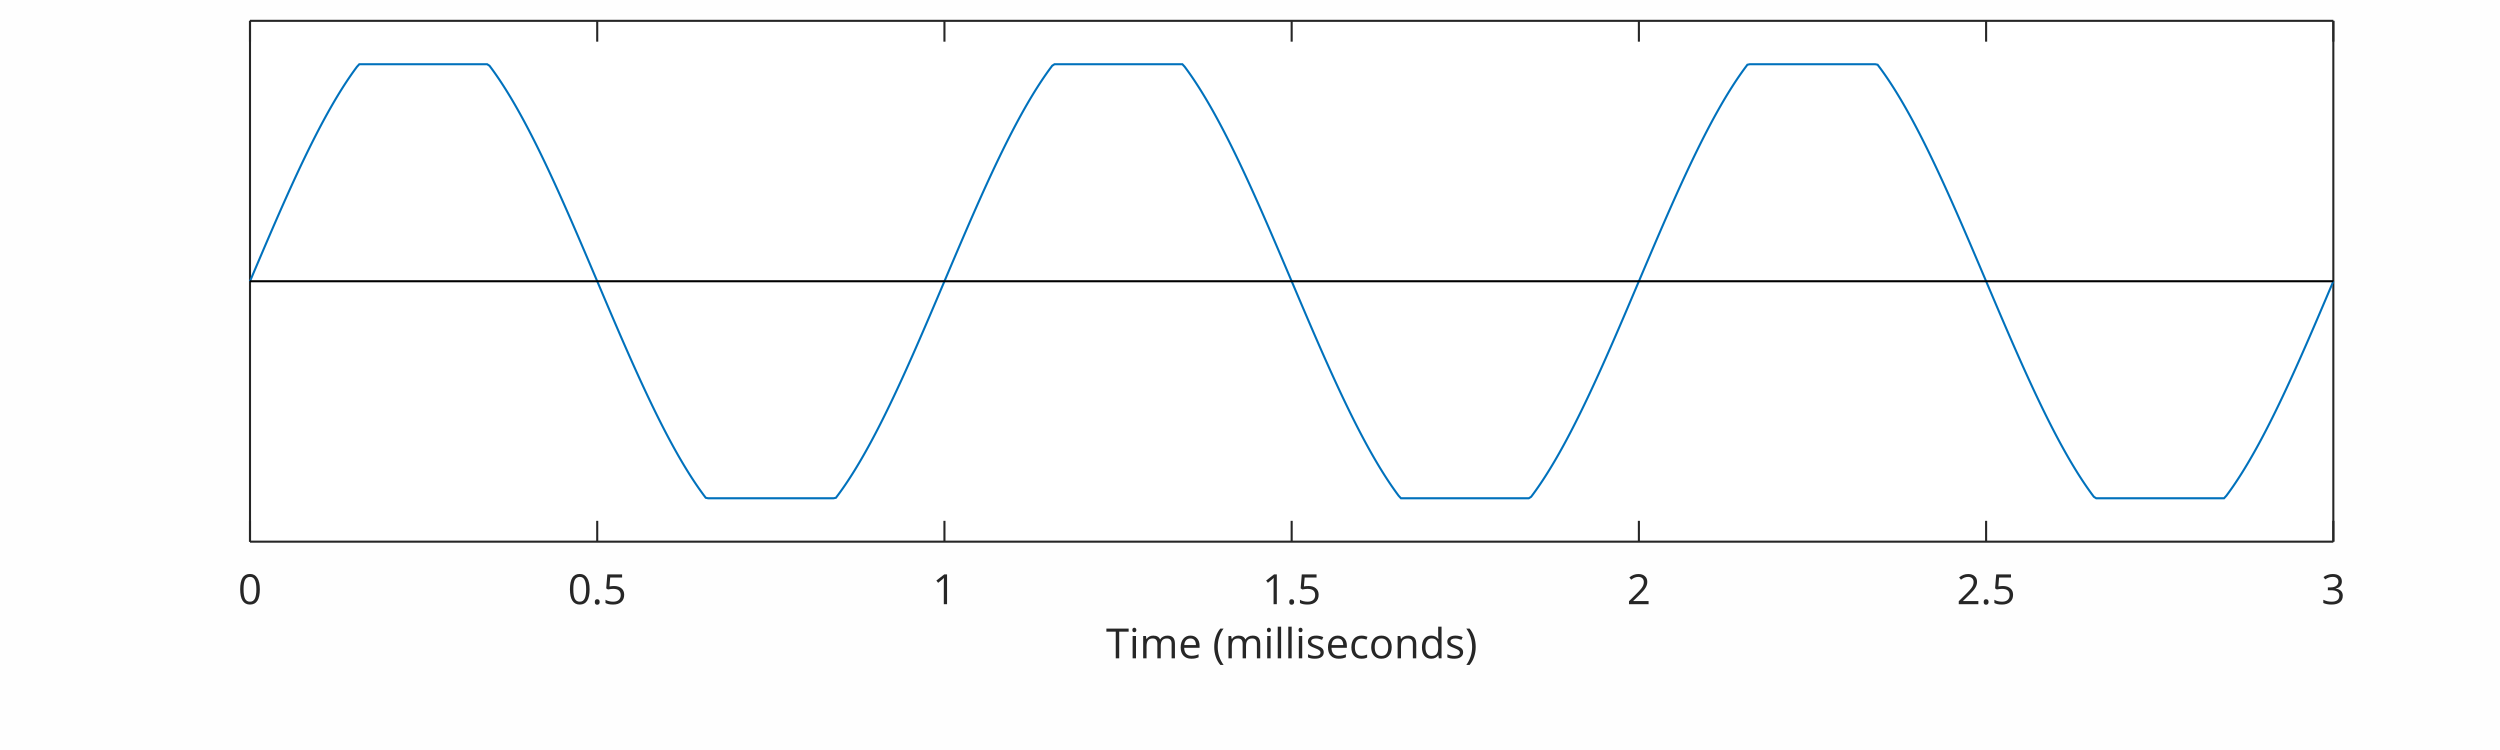
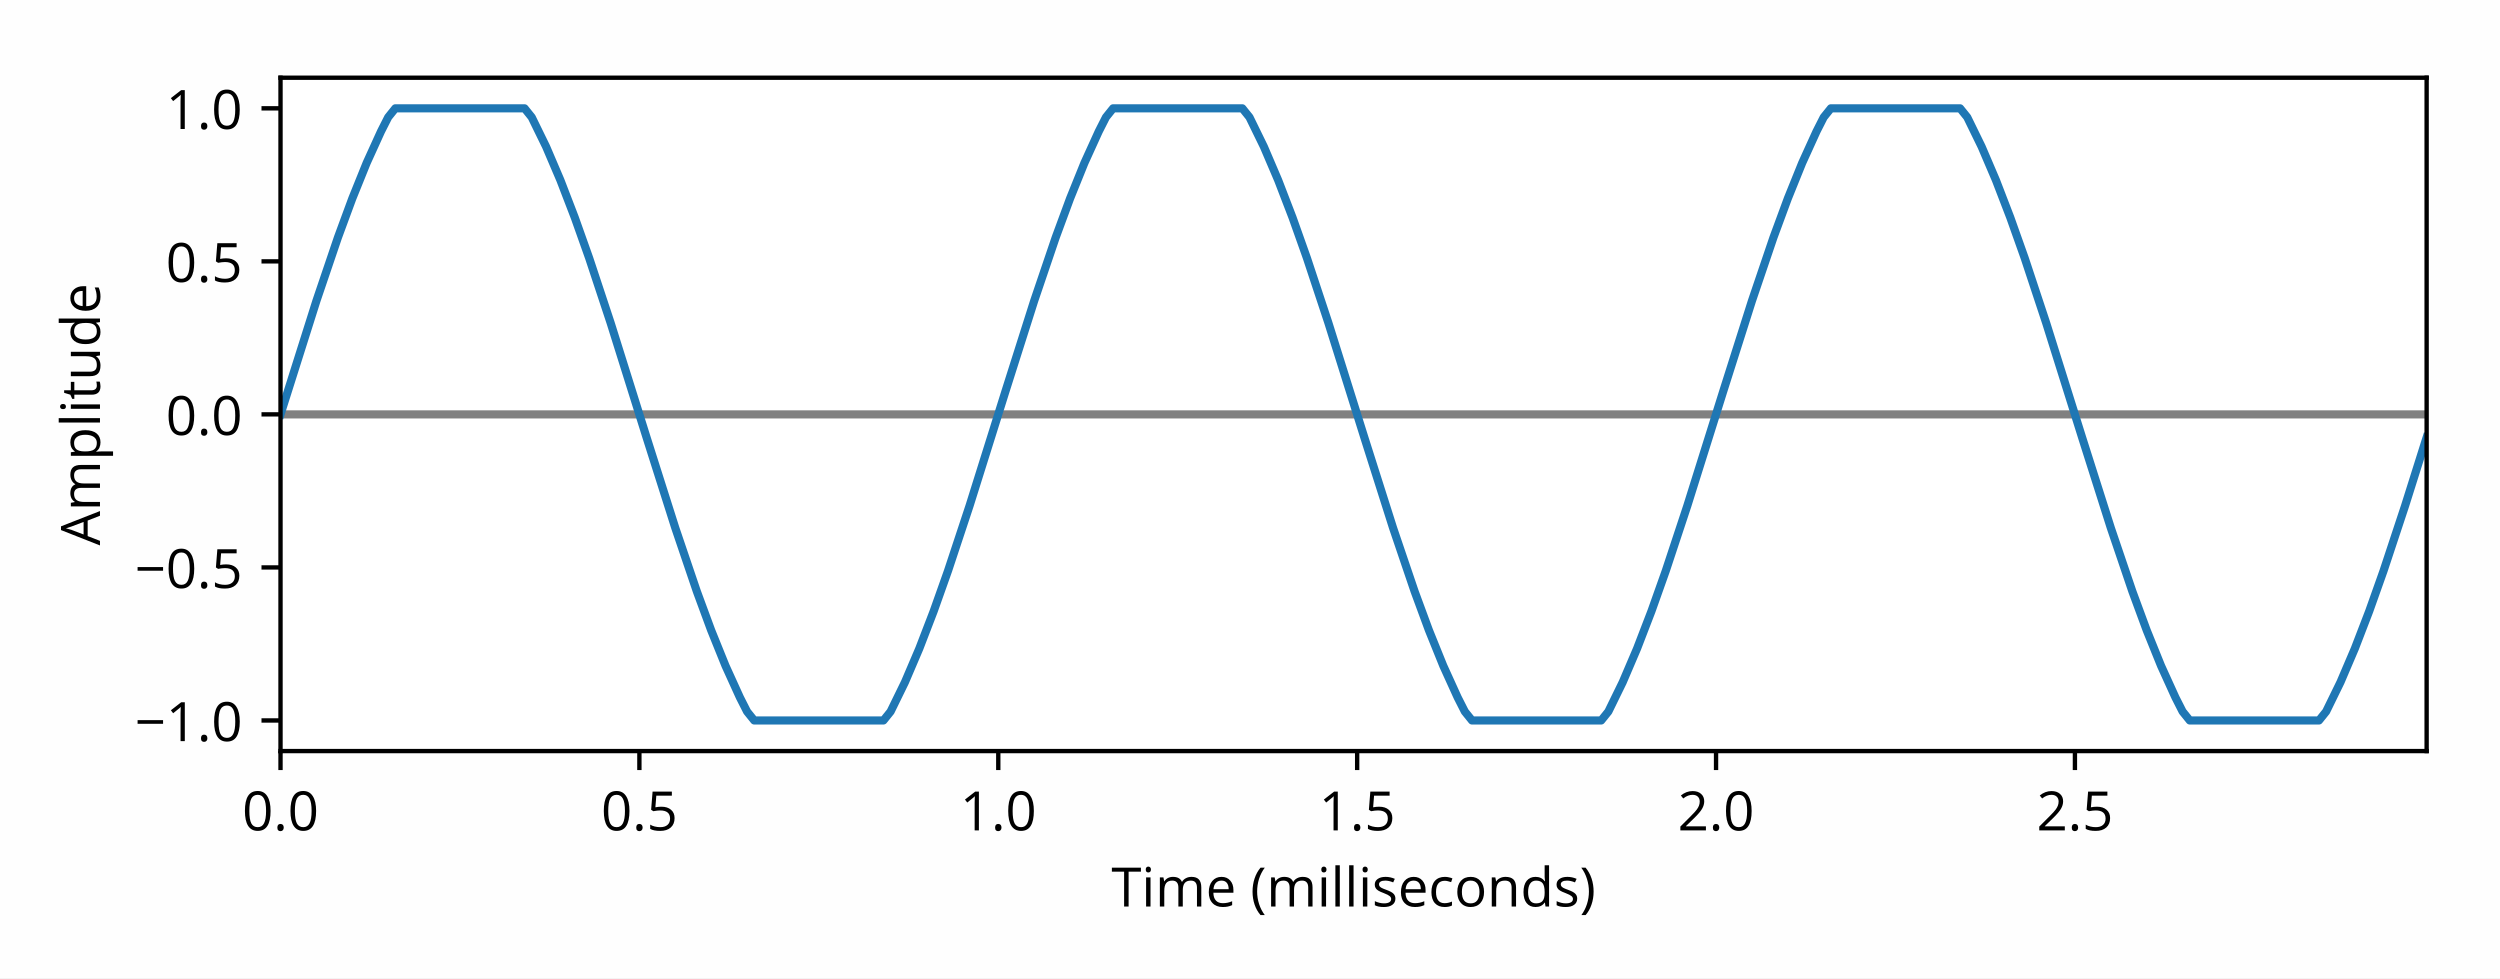
- <svg xmlns="http://www.w3.org/2000/svg" width="600px" height="180px" viewBox="0 0 600 180">
+ <svg xmlns="http://www.w3.org/2000/svg" xmlns:xlink="http://www.w3.org/1999/xlink" height="180pt" version="1.1" viewBox="0 0 460 180" width="460pt">
  <defs>
- </defs>
-   <polygon fill="#ffffff" points="0,0 600,0 600,180 0,180" />
-   <g>
-     <polygon fill="#fefefe" points="0,180 600,180 600,0 0,0" shape-rendering="crispEdges" />
-     <clipPath id="cp00600180">
-       <polygon points="0,180 600,180 600,0 0,0" />
+     <style type="text/css">
+ *{stroke-linecap:butt;stroke-linejoin:round;}
+   </style>
+   </defs>
+   <g id="figure_1">
+     <g id="patch_1">
+       <path d="M 0 180  L 460.8 180  L 460.8 0  L 0 0  z " style="fill:#fefefe;" />
+     </g>
+     <g id="axes_1">
+       <g id="patch_2">
+         <path d="M 51.614 138.197  L 446.5 138.197  L 446.5 14.3  L 51.614 14.3  z " style="fill:#ffffff;" />
+       </g>
+       <g id="line2d_1">
+         <path clip-path="url(#p582c5c566b)" d="M 51.614 76.248  L 446.5 76.248  " style="fill:none;stroke:#808080;stroke-linecap:square;stroke-width:1.5;" />
+       </g>
+       <g id="matplotlib.axis_1">
+         <g id="xtick_1">
+           <g id="line2d_2">
+             <defs>
+               <path d="M 0 0  L 0 3.5  " id="m46383f697b" style="stroke:#000000;stroke-width:0.8;" />
+             </defs>
+             <g>
+               <use style="stroke:#000000;stroke-width:0.8;" x="51.614" xlink:href="#m46383f697b" y="138.197" />
+             </g>
+           </g>
+           <g id="text_1">
+             <text style="font-family:Open Sans;font-size:10px;font-style:normal;font-weight:400;text-anchor:middle;" transform="rotate(-0, 51.61406, 152.7953)" x="51.614" y="152.795">0.0</text>
+           </g>
+         </g>
+         <g id="xtick_2">
+           <g id="line2d_3">
+             <g>
+               <use style="stroke:#000000;stroke-width:0.8;" x="117.648" xlink:href="#m46383f697b" y="138.197" />
+             </g>
+           </g>
+           <g id="text_2">
+             <text style="font-family:Open Sans;font-size:10px;font-style:normal;font-weight:400;text-anchor:middle;" transform="rotate(-0, 117.6485, 152.7953)" x="117.648" y="152.795">0.5</text>
+           </g>
+         </g>
+         <g id="xtick_3">
+           <g id="line2d_4">
+             <g>
+               <use style="stroke:#000000;stroke-width:0.8;" x="183.683" xlink:href="#m46383f697b" y="138.197" />
+             </g>
+           </g>
+           <g id="text_3">
+             <text style="font-family:Open Sans;font-size:10px;font-style:normal;font-weight:400;text-anchor:middle;" transform="rotate(-0, 183.6829, 152.7953)" x="183.683" y="152.795">1.0</text>
+           </g>
+         </g>
+         <g id="xtick_4">
+           <g id="line2d_5">
+             <g>
+               <use style="stroke:#000000;stroke-width:0.8;" x="249.717" xlink:href="#m46383f697b" y="138.197" />
+             </g>
+           </g>
+           <g id="text_4">
+             <text style="font-family:Open Sans;font-size:10px;font-style:normal;font-weight:400;text-anchor:middle;" transform="rotate(-0, 249.7174, 152.7953)" x="249.717" y="152.795">1.5</text>
+           </g>
+         </g>
+         <g id="xtick_5">
+           <g id="line2d_6">
+             <g>
+               <use style="stroke:#000000;stroke-width:0.8;" x="315.752" xlink:href="#m46383f697b" y="138.197" />
+             </g>
+           </g>
+           <g id="text_5">
+             <text style="font-family:Open Sans;font-size:10px;font-style:normal;font-weight:400;text-anchor:middle;" transform="rotate(-0, 315.7518, 152.7953)" x="315.752" y="152.795">2.0</text>
+           </g>
+         </g>
+         <g id="xtick_6">
+           <g id="line2d_7">
+             <g>
+               <use style="stroke:#000000;stroke-width:0.8;" x="381.786" xlink:href="#m46383f697b" y="138.197" />
+             </g>
+           </g>
+           <g id="text_6">
+             <text style="font-family:Open Sans;font-size:10px;font-style:normal;font-weight:400;text-anchor:middle;" transform="rotate(-0, 381.7863, 152.7953)" x="381.786" y="152.795">2.5</text>
+           </g>
+         </g>
+         <g id="text_7">
+           <text style="font-family:Open Sans;font-size:10px;font-style:normal;font-weight:400;text-anchor:middle;" transform="rotate(-0, 249.057, 166.7969)" x="249.057" y="166.797">Time (milliseconds)</text>
+         </g>
+       </g>
+       <g id="matplotlib.axis_2">
+         <g id="ytick_1">
+           <g id="line2d_8">
+             <defs>
+               <path d="M 0 0  L -3.5 0  " id="m568ee009f4" style="stroke:#000000;stroke-width:0.8;" />
+             </defs>
+             <g>
+               <use style="stroke:#000000;stroke-width:0.8;" x="51.614" xlink:href="#m568ee009f4" y="132.565" />
+             </g>
+           </g>
+           <g id="text_8">
+             <text style="font-family:Open Sans;font-size:10px;font-style:normal;font-weight:400;text-anchor:end;" transform="rotate(-0, 44.61406, 136.3644)" x="44.614" y="136.364">−1.0</text>
+           </g>
+         </g>
+         <g id="ytick_2">
+           <g id="line2d_9">
+             <g>
+               <use style="stroke:#000000;stroke-width:0.8;" x="51.614" xlink:href="#m568ee009f4" y="104.407" />
+             </g>
+           </g>
+           <g id="text_9">
+             <text style="font-family:Open Sans;font-size:10px;font-style:normal;font-weight:400;text-anchor:end;" transform="rotate(-0, 44.61406, 108.206)" x="44.614" y="108.206">−0.5</text>
+           </g>
+         </g>
+         <g id="ytick_3">
+           <g id="line2d_10">
+             <g>
+               <use style="stroke:#000000;stroke-width:0.8;" x="51.614" xlink:href="#m568ee009f4" y="76.248" />
+             </g>
+           </g>
+           <g id="text_10">
+             <text style="font-family:Open Sans;font-size:10px;font-style:normal;font-weight:400;text-anchor:end;" transform="rotate(-0, 44.61406, 80.04766)" x="44.614" y="80.048">0.0</text>
+           </g>
+         </g>
+         <g id="ytick_4">
+           <g id="line2d_11">
+             <g>
+               <use style="stroke:#000000;stroke-width:0.8;" x="51.614" xlink:href="#m568ee009f4" y="48.09" />
+             </g>
+           </g>
+           <g id="text_11">
+             <text style="font-family:Open Sans;font-size:10px;font-style:normal;font-weight:400;text-anchor:end;" transform="rotate(-0, 44.61406, 51.88928)" x="44.614" y="51.889">0.5</text>
+           </g>
+         </g>
+         <g id="ytick_5">
+           <g id="line2d_12">
+             <g>
+               <use style="stroke:#000000;stroke-width:0.8;" x="51.614" xlink:href="#m568ee009f4" y="19.932" />
+             </g>
+           </g>
+           <g id="text_12">
+             <text style="font-family:Open Sans;font-size:10px;font-style:normal;font-weight:400;text-anchor:end;" transform="rotate(-0, 44.61406, 23.7309)" x="44.614" y="23.731">1.0</text>
+           </g>
+         </g>
+         <g id="text_13">
+           <text style="font-family:Open Sans;font-size:10px;font-style:normal;font-weight:400;text-anchor:middle;" transform="rotate(-90, 18.39844, 76.24844)" x="18.398" y="76.248">Amplitude</text>
+         </g>
+       </g>
+       <g id="line2d_13">
+         <path clip-path="url(#p582c5c566b)" d="M 51.614 76.248  L 58.218 55.365  L 62.18 43.691  L 64.821 36.526  L 67.462 29.987  L 70.104 24.177  L 71.424 21.575  L 72.745 19.932  L 96.517 19.932  L 97.838 21.575  L 100.48 26.985  L 103.121 33.171  L 105.762 40.037  L 108.404 47.474  L 112.366 59.442  L 118.969 80.492  L 124.252 97.132  L 128.214 108.805  L 130.855 115.971  L 133.497 122.51  L 136.138 128.32  L 137.459 130.922  L 138.78 132.565  L 162.552 132.565  L 163.873 130.922  L 166.514 125.512  L 169.155 119.326  L 171.797 112.46  L 174.438 105.023  L 178.4 93.055  L 185.004 72.005  L 190.286 55.365  L 194.248 43.691  L 196.89 36.526  L 199.531 29.987  L 202.173 24.177  L 203.493 21.575  L 204.814 19.932  L 228.586 19.932  L 229.907 21.575  L 232.548 26.985  L 235.19 33.171  L 237.831 40.037  L 240.473 47.474  L 244.435 59.442  L 251.038 80.492  L 256.321 97.132  L 260.283 108.805  L 262.924 115.971  L 265.566 122.51  L 268.207 128.32  L 269.528 130.922  L 270.848 132.565  L 294.621 132.565  L 295.941 130.922  L 298.583 125.512  L 301.224 119.326  L 303.866 112.46  L 306.507 105.023  L 310.469 93.055  L 317.073 72.005  L 322.355 55.365  L 326.317 43.691  L 328.959 36.526  L 331.6 29.987  L 334.241 24.177  L 335.562 21.575  L 336.883 19.932  L 360.655 19.932  L 361.976 21.575  L 364.617 26.985  L 367.259 33.171  L 369.9 40.037  L 372.541 47.474  L 376.503 59.442  L 383.107 80.492  L 388.39 97.132  L 392.352 108.805  L 394.993 115.971  L 397.635 122.51  L 400.276 128.32  L 401.597 130.922  L 402.917 132.565  L 426.69 132.565  L 428.01 130.922  L 430.652 125.512  L 433.293 119.326  L 435.934 112.46  L 438.576 105.023  L 442.538 93.055  L 446.5 80.492  L 446.5 80.492  " style="fill:none;stroke:#1f77b4;stroke-linecap:square;stroke-width:1.5;" />
+       </g>
+       <g id="patch_3">
+         <path d="M 51.614 138.197  L 51.614 14.3  " style="fill:none;stroke:#000000;stroke-linecap:square;stroke-linejoin:miter;stroke-width:0.8;" />
+       </g>
+       <g id="patch_4">
+         <path d="M 446.5 138.197  L 446.5 14.3  " style="fill:none;stroke:#000000;stroke-linecap:square;stroke-linejoin:miter;stroke-width:0.8;" />
+       </g>
+       <g id="patch_5">
+         <path d="M 51.614 138.197  L 446.5 138.197  " style="fill:none;stroke:#000000;stroke-linecap:square;stroke-linejoin:miter;stroke-width:0.8;" />
+       </g>
+       <g id="patch_6">
+         <path d="M 51.614 14.3  L 446.5 14.3  " style="fill:none;stroke:#000000;stroke-linecap:square;stroke-linejoin:miter;stroke-width:0.8;" />
+       </g>
+     </g>
+   </g>
+   <defs>
+     <clipPath id="p582c5c566b">
+       <rect height="123.897" width="394.886" x="51.614" y="14.3" />
    </clipPath>
-     <g clip-path="url(#cp00600180)">
-       <polygon fill="#ffffff" shape-rendering="crispEdges" points="60,130 560,130 60,5" />
-       <polygon fill="#ffffff" shape-rendering="crispEdges" points="560,130 560,5 60,5" />
-       <polyline fill="none" stroke="#262626" stroke-width="0.5" stroke-linecap="butt" stroke-linejoin="miter" points="60,130 60,125" />
-       <polyline fill="none" stroke="#262626" stroke-width="0.5" stroke-linecap="butt" stroke-linejoin="miter" points="60,5 60,10" />
-       <polyline fill="none" stroke="#262626" stroke-width="0.5" stroke-linecap="butt" stroke-linejoin="miter" points="143.333,130 143.333,125" />
-       <polyline fill="none" stroke="#262626" stroke-width="0.5" stroke-linecap="butt" stroke-linejoin="miter" points="143.333,5 143.333,10" />
-       <polyline fill="none" stroke="#262626" stroke-width="0.5" stroke-linecap="butt" stroke-linejoin="miter" points="226.667,130 226.667,125" />
-       <polyline fill="none" stroke="#262626" stroke-width="0.5" stroke-linecap="butt" stroke-linejoin="miter" points="226.667,5 226.667,10" />
-       <polyline fill="none" stroke="#262626" stroke-width="0.5" stroke-linecap="butt" stroke-linejoin="miter" points="310,130 310,125" />
-       <polyline fill="none" stroke="#262626" stroke-width="0.5" stroke-linecap="butt" stroke-linejoin="miter" points="310,5 310,10" />
-       <polyline fill="none" stroke="#262626" stroke-width="0.5" stroke-linecap="butt" stroke-linejoin="miter" points="393.333,130 393.333,125" />
-       <polyline fill="none" stroke="#262626" stroke-width="0.5" stroke-linecap="butt" stroke-linejoin="miter" points="393.333,5 393.333,10" />
-       <polyline fill="none" stroke="#262626" stroke-width="0.5" stroke-linecap="butt" stroke-linejoin="miter" points="476.667,130 476.667,125" />
-       <polyline fill="none" stroke="#262626" stroke-width="0.5" stroke-linecap="butt" stroke-linejoin="miter" points="476.667,5 476.667,10" />
-       <polyline fill="none" stroke="#262626" stroke-width="0.5" stroke-linecap="butt" stroke-linejoin="miter" points="560,130 560,125" />
-       <polyline fill="none" stroke="#262626" stroke-width="0.5" stroke-linecap="butt" stroke-linejoin="miter" points="560,5 560,10" />
-       <text fill="#262626" x="60" y="135" font-size="10" text-anchor="middle" dy="10" font-family="Open Sans">0</text>
-       <text fill="#262626" x="143.333" y="135" font-size="10" text-anchor="middle" dy="10" font-family="Open Sans">0.5</text>
-       <text fill="#262626" x="226.667" y="135" font-size="10" text-anchor="middle" dy="10" font-family="Open Sans">1</text>
-       <text fill="#262626" x="310" y="135" font-size="10" text-anchor="middle" dy="10" font-family="Open Sans">1.5</text>
-       <text fill="#262626" x="393.333" y="135" font-size="10" text-anchor="middle" dy="10" font-family="Open Sans">2</text>
-       <text fill="#262626" x="476.667" y="135" font-size="10" text-anchor="middle" dy="10" font-family="Open Sans">2.5</text>
-       <text fill="#262626" x="560" y="135" font-size="10" text-anchor="middle" dy="10" font-family="Open Sans">3</text>
-       <polyline fill="none" stroke="#262626" stroke-width="0.5" stroke-linecap="butt" stroke-linejoin="miter" stroke-dasharray="16,0" points="60,130 560,130" />
-       <polyline fill="none" stroke="#262626" stroke-width="0.5" stroke-linecap="butt" stroke-linejoin="miter" stroke-dasharray="16,0" points="60,5 560,5" />
-       <polyline fill="none" stroke="#262626" stroke-width="0.5" stroke-linecap="butt" stroke-linejoin="miter" stroke-dasharray="16,0" points="60,130 60,5" />
-       <polyline fill="none" stroke="#262626" stroke-width="0.5" stroke-linecap="butt" stroke-linejoin="miter" stroke-dasharray="16,0" points="560,130 560,5" />
-       <text fill="#262626" x="310" y="148" font-size="10" text-anchor="middle" dy="10" font-family="Open Sans">Time (milliseconds)</text>
-       <polyline fill="none" stroke="#0071bc" stroke-width="0.5" stroke-linecap="butt" stroke-linejoin="miter" points="60,67.5 60.558,66.185 61.116,64.871 61.674,63.558 62.232,62.247 62.79,60.938 63.348,59.632 63.906,58.329 64.464,57.031 65.022,55.737 65.58,54.448 66.138,53.166 66.696,51.889 67.254,50.619 67.812,49.357 68.371,48.103 68.929,46.858 69.487,45.621 70.045,44.394 70.603,43.178 71.161,41.972 71.719,40.778 72.277,39.595 72.835,38.425 73.393,37.268 73.951,36.124 74.509,34.993 75.067,33.878 75.625,32.777 76.183,31.691 76.741,30.622 77.299,29.568 77.857,28.532 78.415,27.513 78.973,26.511 79.531,25.528 80.089,24.563 80.647,23.617 81.205,22.69 81.763,21.784 82.321,20.897 82.879,20.032 83.438,19.187 83.996,18.363 84.553,17.562 85.112,16.782 85.67,16.025 86.228,15.417 86.786,15.417 87.344,15.417 87.902,15.417 88.46,15.417 89.018,15.417 89.576,15.417 90.134,15.417 90.692,15.417 91.25,15.417 91.808,15.417 92.366,15.417 92.924,15.417 93.482,15.417 94.04,15.417 94.598,15.417 95.156,15.417 95.714,15.417 96.272,15.417 96.83,15.417 97.388,15.417 97.946,15.417 98.504,15.417 99.062,15.417 99.621,15.417 100.179,15.417 100.737,15.417 101.295,15.417 101.853,15.417 102.411,15.417 102.969,15.417 103.527,15.417 104.085,15.417 104.643,15.417 105.201,15.417 105.759,15.417 106.317,15.417 106.875,15.417 107.433,15.417 107.991,15.417 108.549,15.417 109.107,15.417 109.665,15.417 110.223,15.417 110.781,15.417 111.339,15.417 111.897,15.417 112.455,15.417 113.013,15.417 113.571,15.417 114.129,15.417 114.687,15.417 115.246,15.417 115.804,15.417 116.362,15.417 116.92,15.417 117.478,15.778 118.036,16.527 118.594,17.299 119.152,18.094 119.71,18.91 120.268,19.748 120.826,20.607 121.384,21.486 121.942,22.386 122.5,23.306 123.058,24.245 123.616,25.204 124.174,26.181 124.732,27.177 125.29,28.19 125.848,29.221 126.406,30.269 126.964,31.333 127.522,32.413 128.08,33.509 128.638,34.62 129.196,35.745 129.754,36.885 130.312,38.038 130.871,39.204 131.429,40.382 131.987,41.573 132.545,42.775 133.103,43.988 133.661,45.211 134.219,46.444 134.777,47.687 135.335,48.938 135.893,50.198 136.451,51.465 137.009,52.739 137.567,54.02 138.125,55.307 138.683,56.599 139.241,57.896 139.799,59.197 140.357,60.502 140.915,61.81 141.473,63.121 142.031,64.433 142.589,65.747 143.147,67.062 143.705,68.376 144.263,69.691 144.821,71.004 145.379,72.316 145.937,73.626 146.496,74.933 147.054,76.237 147.612,77.537 148.17,78.832 148.728,80.123 149.286,81.408 149.844,82.686 150.402,83.958 150.96,85.223 151.518,86.48 152.076,87.728 152.634,88.968 153.192,90.198 153.75,91.418 154.308,92.627 154.866,93.825 155.424,95.012 155.982,96.186 156.54,97.348 157.098,98.497 157.656,99.631 158.214,100.752 158.772,101.858 159.33,102.949 159.888,104.024 160.446,105.082 161.004,106.124 161.562,107.15 162.121,108.157 162.679,109.147 163.237,110.118 163.795,111.07 164.353,112.003 164.911,112.916 165.469,113.809 166.027,114.682 166.585,115.534 167.143,116.364 167.701,117.173 168.259,117.96 168.817,118.725 169.375,119.467 169.933,119.583 170.491,119.583 171.049,119.583 171.607,119.583 172.165,119.583 172.723,119.583 173.281,119.583 173.839,119.583 174.397,119.583 174.955,119.583 175.513,119.583 176.071,119.583 176.629,119.583 177.187,119.583 177.746,119.583 178.304,119.583 178.862,119.583 179.42,119.583 179.978,119.583 180.536,119.583 181.094,119.583 181.652,119.583 182.21,119.583 182.768,119.583 183.326,119.583 183.884,119.583 184.442,119.583 185,119.583 185.558,119.583 186.116,119.583 186.674,119.583 187.232,119.583 187.79,119.583 188.348,119.583 188.906,119.583 189.464,119.583 190.022,119.583 190.58,119.583 191.138,119.583 191.696,119.583 192.254,119.583 192.812,119.583 193.371,119.583 193.929,119.583 194.487,119.583 195.045,119.583 195.603,119.583 196.161,119.583 196.719,119.583 197.277,119.583 197.835,119.583 198.393,119.583 198.951,119.583 199.509,119.583 200.067,119.583 200.625,119.467 201.183,118.725 201.741,117.96 202.299,117.173 202.857,116.364 203.415,115.534 203.973,114.682 204.531,113.809 205.089,112.916 205.647,112.003 206.205,111.07 206.763,110.118 207.321,109.147 207.879,108.157 208.437,107.15 208.996,106.124 209.554,105.082 210.112,104.024 210.67,102.949 211.228,101.858 211.786,100.752 212.344,99.631 212.902,98.497 213.46,97.348 214.018,96.186 214.576,95.012 215.134,93.825 215.692,92.627 216.25,91.418 216.808,90.198 217.366,88.968 217.924,87.728 218.482,86.48 219.04,85.223 219.598,83.958 220.156,82.686 220.714,81.408 221.272,80.123 221.83,78.832 222.388,77.537 222.946,76.237 223.504,74.933 224.062,73.626 224.621,72.316 225.179,71.004 225.737,69.691 226.295,68.376 226.853,67.062 227.411,65.747 227.969,64.433 228.527,63.121 229.085,61.81 229.643,60.502 230.201,59.197 230.759,57.896 231.317,56.599 231.875,55.307 232.433,54.02 232.991,52.739 233.549,51.465 234.107,50.198 234.665,48.938 235.223,47.687 235.781,46.444 236.339,45.211 236.897,43.988 237.455,42.775 238.013,41.573 238.571,40.382 239.129,39.204 239.688,38.038 240.246,36.885 240.804,35.745 241.362,34.62 241.92,33.509 242.478,32.413 243.036,31.333 243.594,30.269 244.152,29.221 244.71,28.19 245.268,27.177 245.826,26.181 246.384,25.204 246.942,24.245 247.5,23.306 248.058,22.386 248.616,21.486 249.174,20.607 249.732,19.748 250.29,18.91 250.848,18.094 251.406,17.299 251.964,16.527 252.522,15.778 253.08,15.417 253.638,15.417 254.196,15.417 254.754,15.417 255.312,15.417 255.871,15.417 256.429,15.417 256.987,15.417 257.545,15.417 258.103,15.417 258.661,15.417 259.219,15.417 259.777,15.417 260.335,15.417 260.893,15.417 261.451,15.417 262.009,15.417 262.567,15.417 263.125,15.417 263.683,15.417 264.241,15.417 264.799,15.417 265.357,15.417 265.915,15.417 266.473,15.417 267.031,15.417 267.589,15.417 268.147,15.417 268.705,15.417 269.263,15.417 269.821,15.417 270.379,15.417 270.938,15.417 271.496,15.417 272.054,15.417 272.612,15.417 273.17,15.417 273.728,15.417 274.286,15.417 274.844,15.417 275.402,15.417 275.96,15.417 276.518,15.417 277.076,15.417 277.634,15.417 278.192,15.417 278.75,15.417 279.308,15.417 279.866,15.417 280.424,15.417 280.982,15.417 281.54,15.417 282.098,15.417 282.656,15.417 283.214,15.417 283.772,15.417 284.33,16.025 284.888,16.782 285.446,17.562 286.004,18.363 286.562,19.187 287.121,20.032 287.679,20.897 288.237,21.784 288.795,22.69 289.353,23.617 289.911,24.563 290.469,25.528 291.027,26.511 291.585,27.513 292.143,28.532 292.701,29.568 293.259,30.622 293.817,31.691 294.375,32.777 294.933,33.878 295.491,34.993 296.049,36.124 296.607,37.268 297.165,38.425 297.723,39.595 298.281,40.778 298.839,41.972 299.397,43.178 299.955,44.394 300.513,45.621 301.071,46.858 301.629,48.103 302.187,49.357 302.746,50.619 303.304,51.889 303.862,53.166 304.42,54.448 304.978,55.737 305.536,57.031 306.094,58.329 306.652,59.632 307.21,60.938 307.768,62.247 308.326,63.558 308.884,64.871 309.442,66.185 310,67.5 310.558,68.815 311.116,70.129 311.674,71.442 312.232,72.753 312.79,74.062 313.348,75.368 313.906,76.671 314.464,77.969 315.022,79.263 315.58,80.552 316.138,81.835 316.696,83.111 317.254,84.381 317.812,85.643 318.371,86.897 318.929,88.142 319.487,89.379 320.045,90.606 320.603,91.822 321.161,93.028 321.719,94.222 322.277,95.405 322.835,96.575 323.393,97.732 323.951,98.876 324.509,100.007 325.067,101.122 325.625,102.223 326.183,103.309 326.741,104.378 327.299,105.432 327.857,106.468 328.415,107.487 328.973,108.489 329.531,109.472 330.089,110.437 330.647,111.383 331.205,112.31 331.763,113.216 332.321,114.103 332.879,114.968 333.438,115.813 333.996,116.637 334.554,117.438 335.112,118.218 335.67,118.975 336.228,119.583 336.786,119.583 337.344,119.583 337.902,119.583 338.46,119.583 339.018,119.583 339.576,119.583 340.134,119.583 340.692,119.583 341.25,119.583 341.808,119.583 342.366,119.583 342.924,119.583 343.482,119.583 344.04,119.583 344.598,119.583 345.156,119.583 345.714,119.583 346.272,119.583 346.83,119.583 347.388,119.583 347.946,119.583 348.504,119.583 349.062,119.583 349.621,119.583 350.179,119.583 350.737,119.583 351.295,119.583 351.853,119.583 352.411,119.583 352.969,119.583 353.527,119.583 354.085,119.583 354.643,119.583 355.201,119.583 355.759,119.583 356.317,119.583 356.875,119.583 357.433,119.583 357.991,119.583 358.549,119.583 359.107,119.583 359.665,119.583 360.223,119.583 360.781,119.583 361.339,119.583 361.897,119.583 362.455,119.583 363.013,119.583 363.571,119.583 364.129,119.583 364.687,119.583 365.246,119.583 365.804,119.583 366.362,119.583 366.92,119.583 367.478,119.222 368.036,118.473 368.594,117.7 369.152,116.906 369.71,116.09 370.268,115.252 370.826,114.394 371.384,113.514 371.942,112.614 372.5,111.694 373.058,110.755 373.616,109.796 374.174,108.819 374.732,107.823 375.29,106.81 375.848,105.779 376.406,104.731 376.964,103.667 377.522,102.587 378.08,101.491 378.638,100.38 379.196,99.255 379.754,98.115 380.312,96.962 380.871,95.796 381.429,94.618 381.987,93.427 382.545,92.225 383.103,91.012 383.661,89.789 384.219,88.556 384.777,87.313 385.335,86.062 385.893,84.802 386.451,83.535 387.009,82.261 387.567,80.98 388.125,79.693 388.683,78.401 389.241,77.104 389.799,75.803 390.357,74.498 390.915,73.19 391.473,71.879 392.031,70.567 392.589,69.253 393.147,67.938 393.705,66.624 394.263,65.309 394.821,63.996 395.379,62.684 395.938,61.374 396.496,60.067 397.054,58.763 397.612,57.463 398.17,56.168 398.728,54.877 399.286,53.592 399.844,52.314 400.402,51.042 400.96,49.777 401.518,48.52 402.076,47.272 402.634,46.032 403.192,44.802 403.75,43.582 404.308,42.373 404.866,41.175 405.424,39.988 405.982,38.814 406.54,37.652 407.098,36.503 407.656,35.369 408.214,34.248 408.772,33.142 409.33,32.051 409.888,30.977 410.446,29.918 411.004,28.875 411.562,27.85 412.121,26.843 412.679,25.853 413.237,24.882 413.795,23.93 414.353,22.997 414.911,22.084 415.469,21.191 416.027,20.318 416.585,19.466 417.143,18.636 417.701,17.827 418.259,17.04 418.817,16.275 419.375,15.533 419.933,15.417 420.491,15.417 421.049,15.417 421.607,15.417 422.165,15.417 422.723,15.417 423.281,15.417 423.839,15.417 424.397,15.417 424.955,15.417 425.513,15.417 426.071,15.417 426.629,15.417 427.188,15.417 427.745,15.417 428.304,15.417 428.862,15.417 429.42,15.417 429.978,15.417 430.536,15.417 431.094,15.417 431.652,15.417 432.21,15.417 432.768,15.417 433.326,15.417 433.884,15.417 434.442,15.417 435,15.417 435.558,15.417 436.116,15.417 436.674,15.417 437.232,15.417 437.79,15.417 438.348,15.417 438.906,15.417 439.464,15.417 440.022,15.417 440.58,15.417 441.138,15.417 441.696,15.417 442.255,15.417 442.812,15.417 443.371,15.417 443.929,15.417 444.487,15.417 445.045,15.417 445.603,15.417 446.161,15.417 446.719,15.417 447.277,15.417 447.835,15.417 448.393,15.417 448.951,15.417 449.509,15.417 450.067,15.417 450.625,15.533 451.183,16.275 451.741,17.04 452.299,17.827 452.857,18.636 453.415,19.466 453.973,20.318 454.531,21.191 455.089,22.084 455.647,22.997 456.205,23.93 456.763,24.882 457.321,25.853 457.879,26.843 458.438,27.85 458.996,28.875 459.554,29.918 460.112,30.977 460.67,32.051 461.228,33.142 461.786,34.248 462.344,35.369 462.902,36.503 463.46,37.652 464.018,38.814 464.576,39.988 465.134,41.175 465.692,42.373 466.25,43.582 466.808,44.802 467.366,46.032 467.924,47.272 468.482,48.52 469.04,49.777 469.598,51.042 470.156,52.314 470.714,53.592 471.272,54.877 471.83,56.168 472.388,57.463 472.946,58.763 473.504,60.067 474.062,61.374 474.621,62.684 475.179,63.996 475.737,65.309 476.295,66.624 476.853,67.938 477.411,69.253 477.969,70.567 478.527,71.879 479.085,73.19 479.643,74.498 480.201,75.803 480.759,77.104 481.317,78.401 481.875,79.693 482.433,80.98 482.991,82.261 483.549,83.535 484.107,84.802 484.665,86.062 485.223,87.313 485.781,88.556 486.339,89.789 486.897,91.012 487.455,92.225 488.013,93.427 488.571,94.618 489.13,95.796 489.688,96.962 490.246,98.115 490.804,99.255 491.362,100.38 491.92,101.491 492.478,102.587 493.036,103.667 493.594,104.731 494.152,105.779 494.71,106.81 495.268,107.823 495.826,108.819 496.384,109.796 496.942,110.755 497.5,111.694 498.058,112.614 498.616,113.514 499.174,114.394 499.732,115.252 500.29,116.09 500.848,116.906 501.406,117.7 501.964,118.473 502.522,119.222 503.08,119.583 503.638,119.583 504.196,119.583 504.754,119.583 505.312,119.583 505.871,119.583 506.429,119.583 506.987,119.583 507.545,119.583 508.103,119.583 508.661,119.583 509.219,119.583 509.777,119.583 510.335,119.583 510.893,119.583 511.451,119.583 512.009,119.583 512.567,119.583 513.125,119.583 513.683,119.583 514.241,119.583 514.799,119.583 515.357,119.583 515.915,119.583 516.473,119.583 517.031,119.583 517.589,119.583 518.147,119.583 518.705,119.583 519.263,119.583 519.821,119.583 520.38,119.583 520.938,119.583 521.496,119.583 522.054,119.583 522.612,119.583 523.17,119.583 523.728,119.583 524.286,119.583 524.844,119.583 525.402,119.583 525.96,119.583 526.518,119.583 527.076,119.583 527.634,119.583 528.192,119.583 528.75,119.583 529.308,119.583 529.866,119.583 530.424,119.583 530.982,119.583 531.54,119.583 532.098,119.583 532.656,119.583 533.214,119.583 533.772,119.583 534.33,118.975 534.888,118.218 535.446,117.438 536.005,116.637 536.562,115.813 537.12,114.968 537.679,114.103 538.237,113.216 538.795,112.31 539.353,111.383 539.911,110.437 540.469,109.472 541.027,108.489 541.585,107.487 542.143,106.468 542.701,105.432 543.259,104.378 543.817,103.309 544.375,102.223 544.933,101.122 545.491,100.007 546.049,98.876 546.607,97.732 547.165,96.575 547.723,95.405 548.281,94.222 548.839,93.028 549.397,91.822 549.955,90.606 550.513,89.379 551.071,88.142 551.629,86.897 552.188,85.643 552.745,84.381 553.304,83.111 553.862,81.835 554.42,80.552 554.978,79.263 555.536,77.969 556.094,76.671 556.652,75.368 557.21,74.062 557.768,72.753 558.326,71.442 558.884,70.129 559.442,68.815 560,67.5" />
-       <polyline fill="none" stroke="#000000" stroke-width="0.5" stroke-linecap="butt" stroke-linejoin="miter" points="60,67.5 560,67.5" />
-     </g>
-     <clipPath id="cp00600180">
-       <polygon points="0,180 600,180 600,0 0,0" />
-     </clipPath>
-     <g clip-path="url(#cp00600180)">
- </g>
-   </g>
+   </defs>
</svg>
